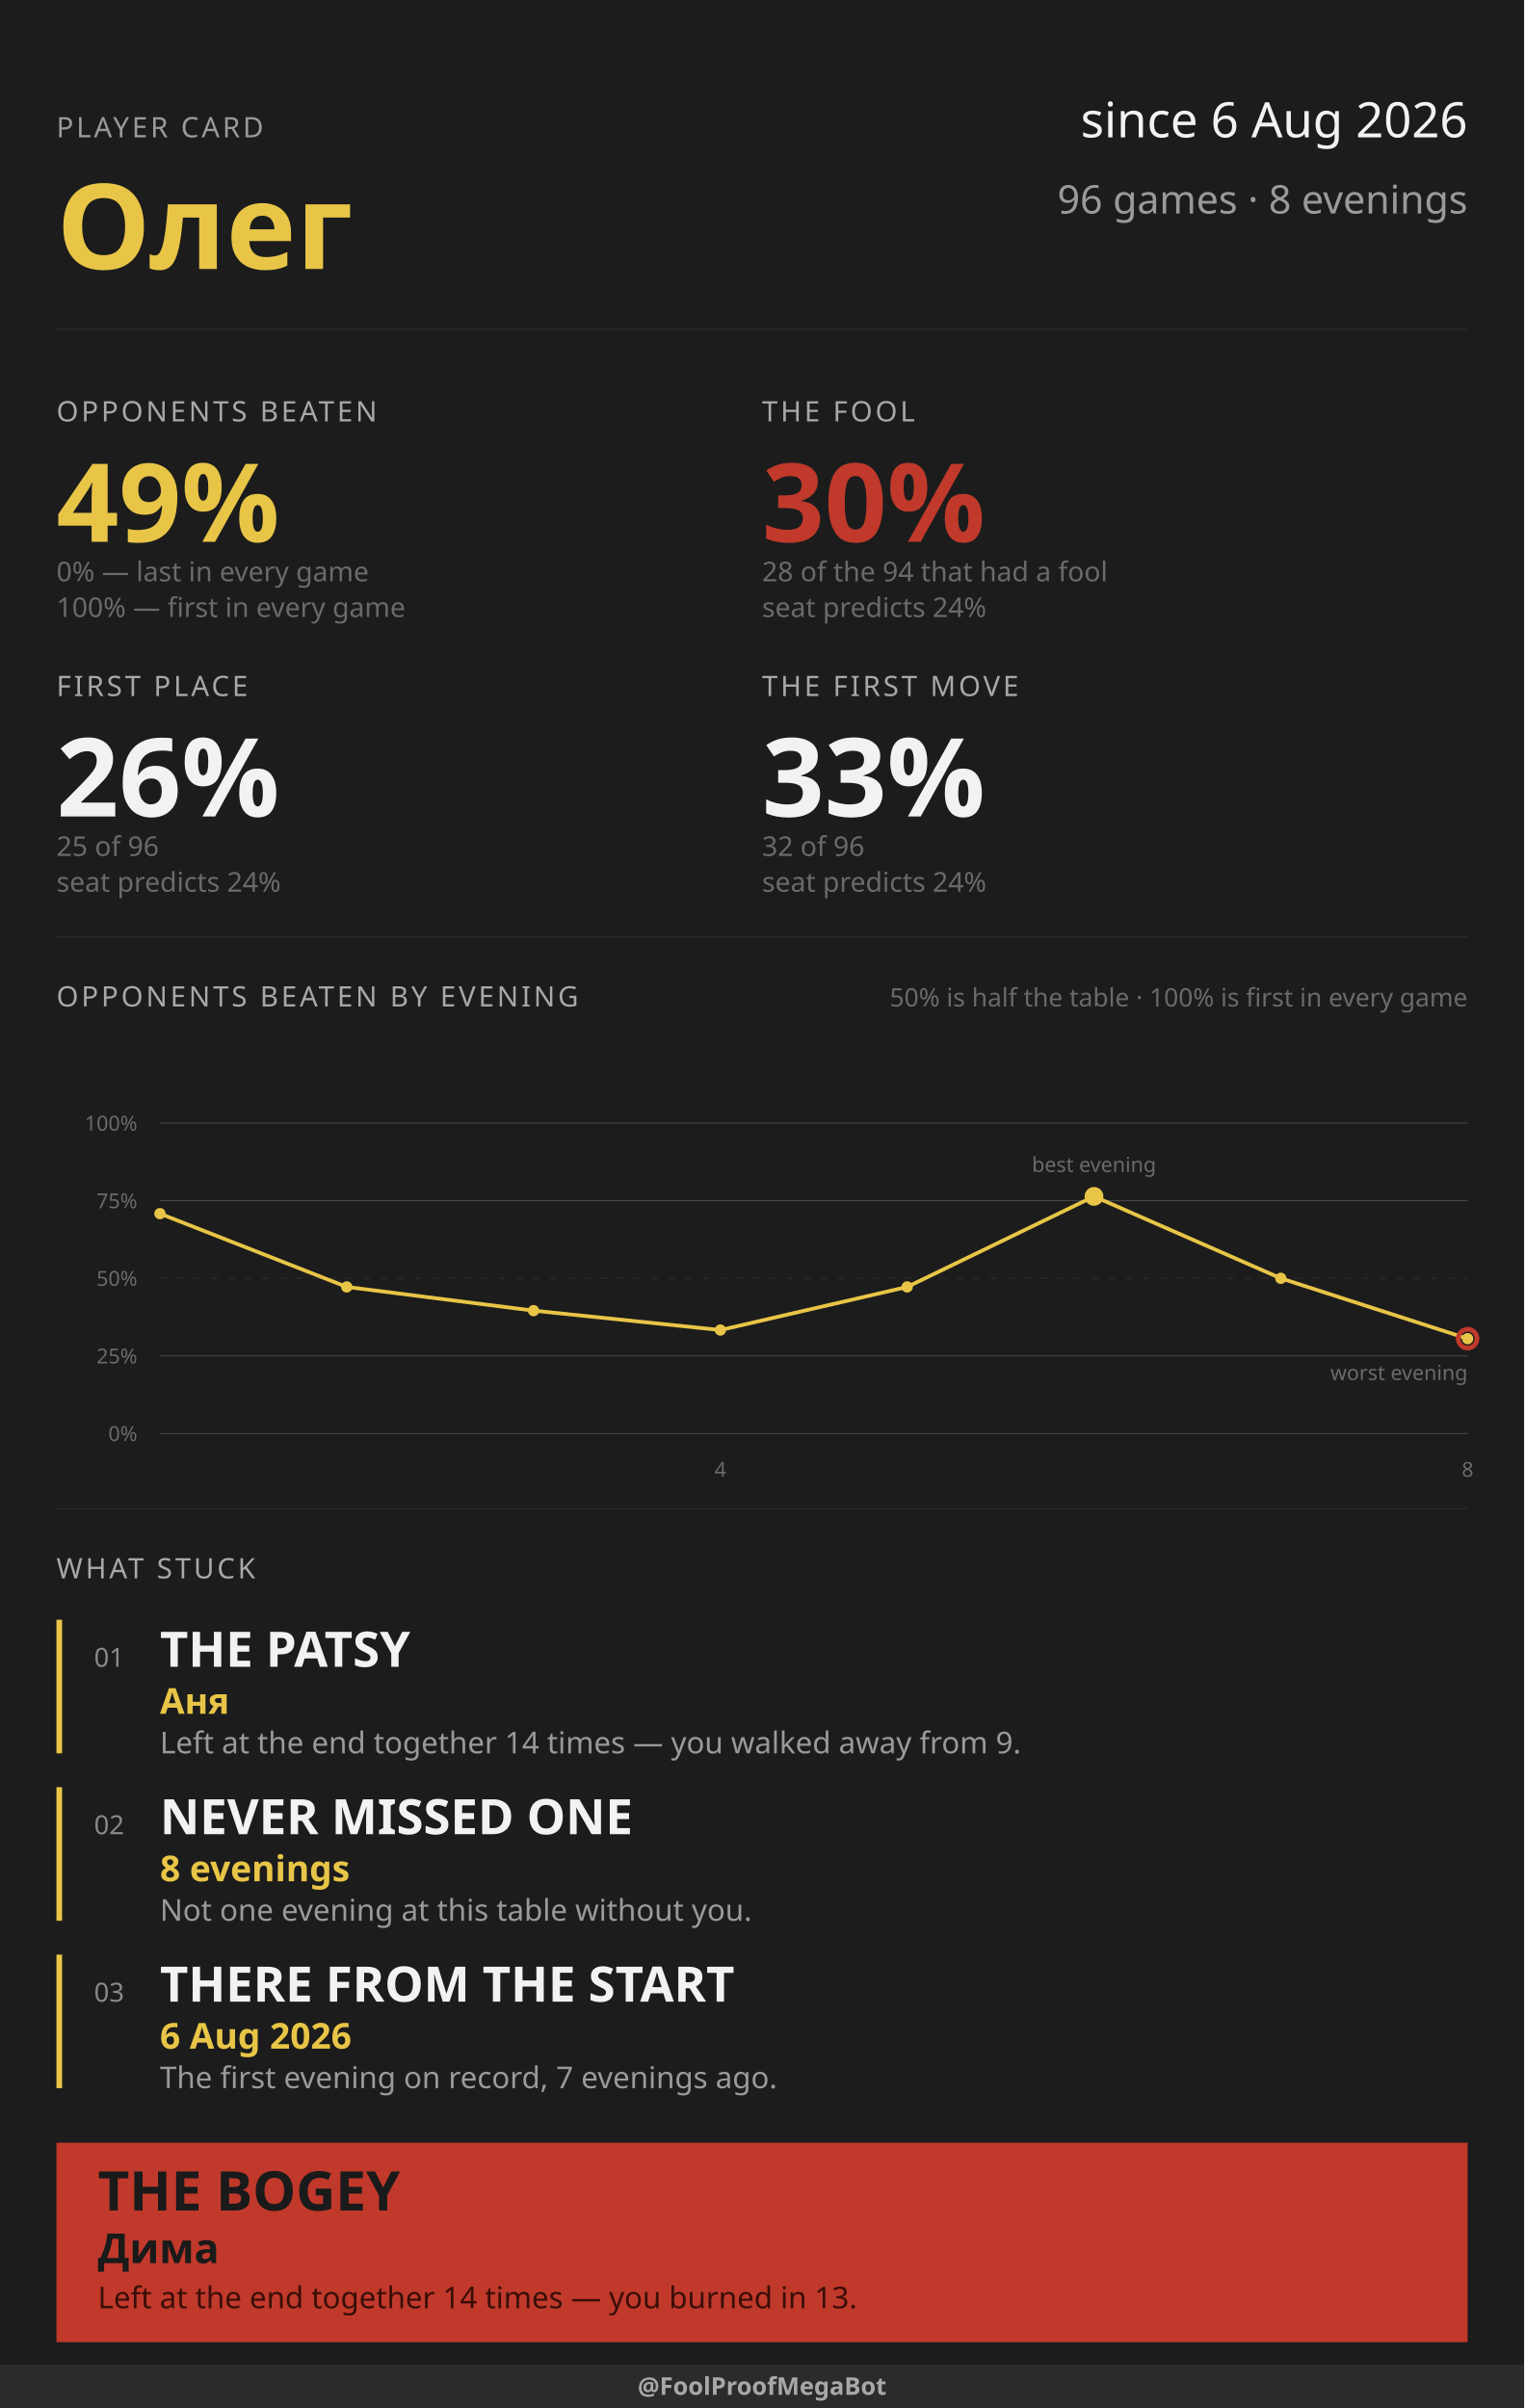
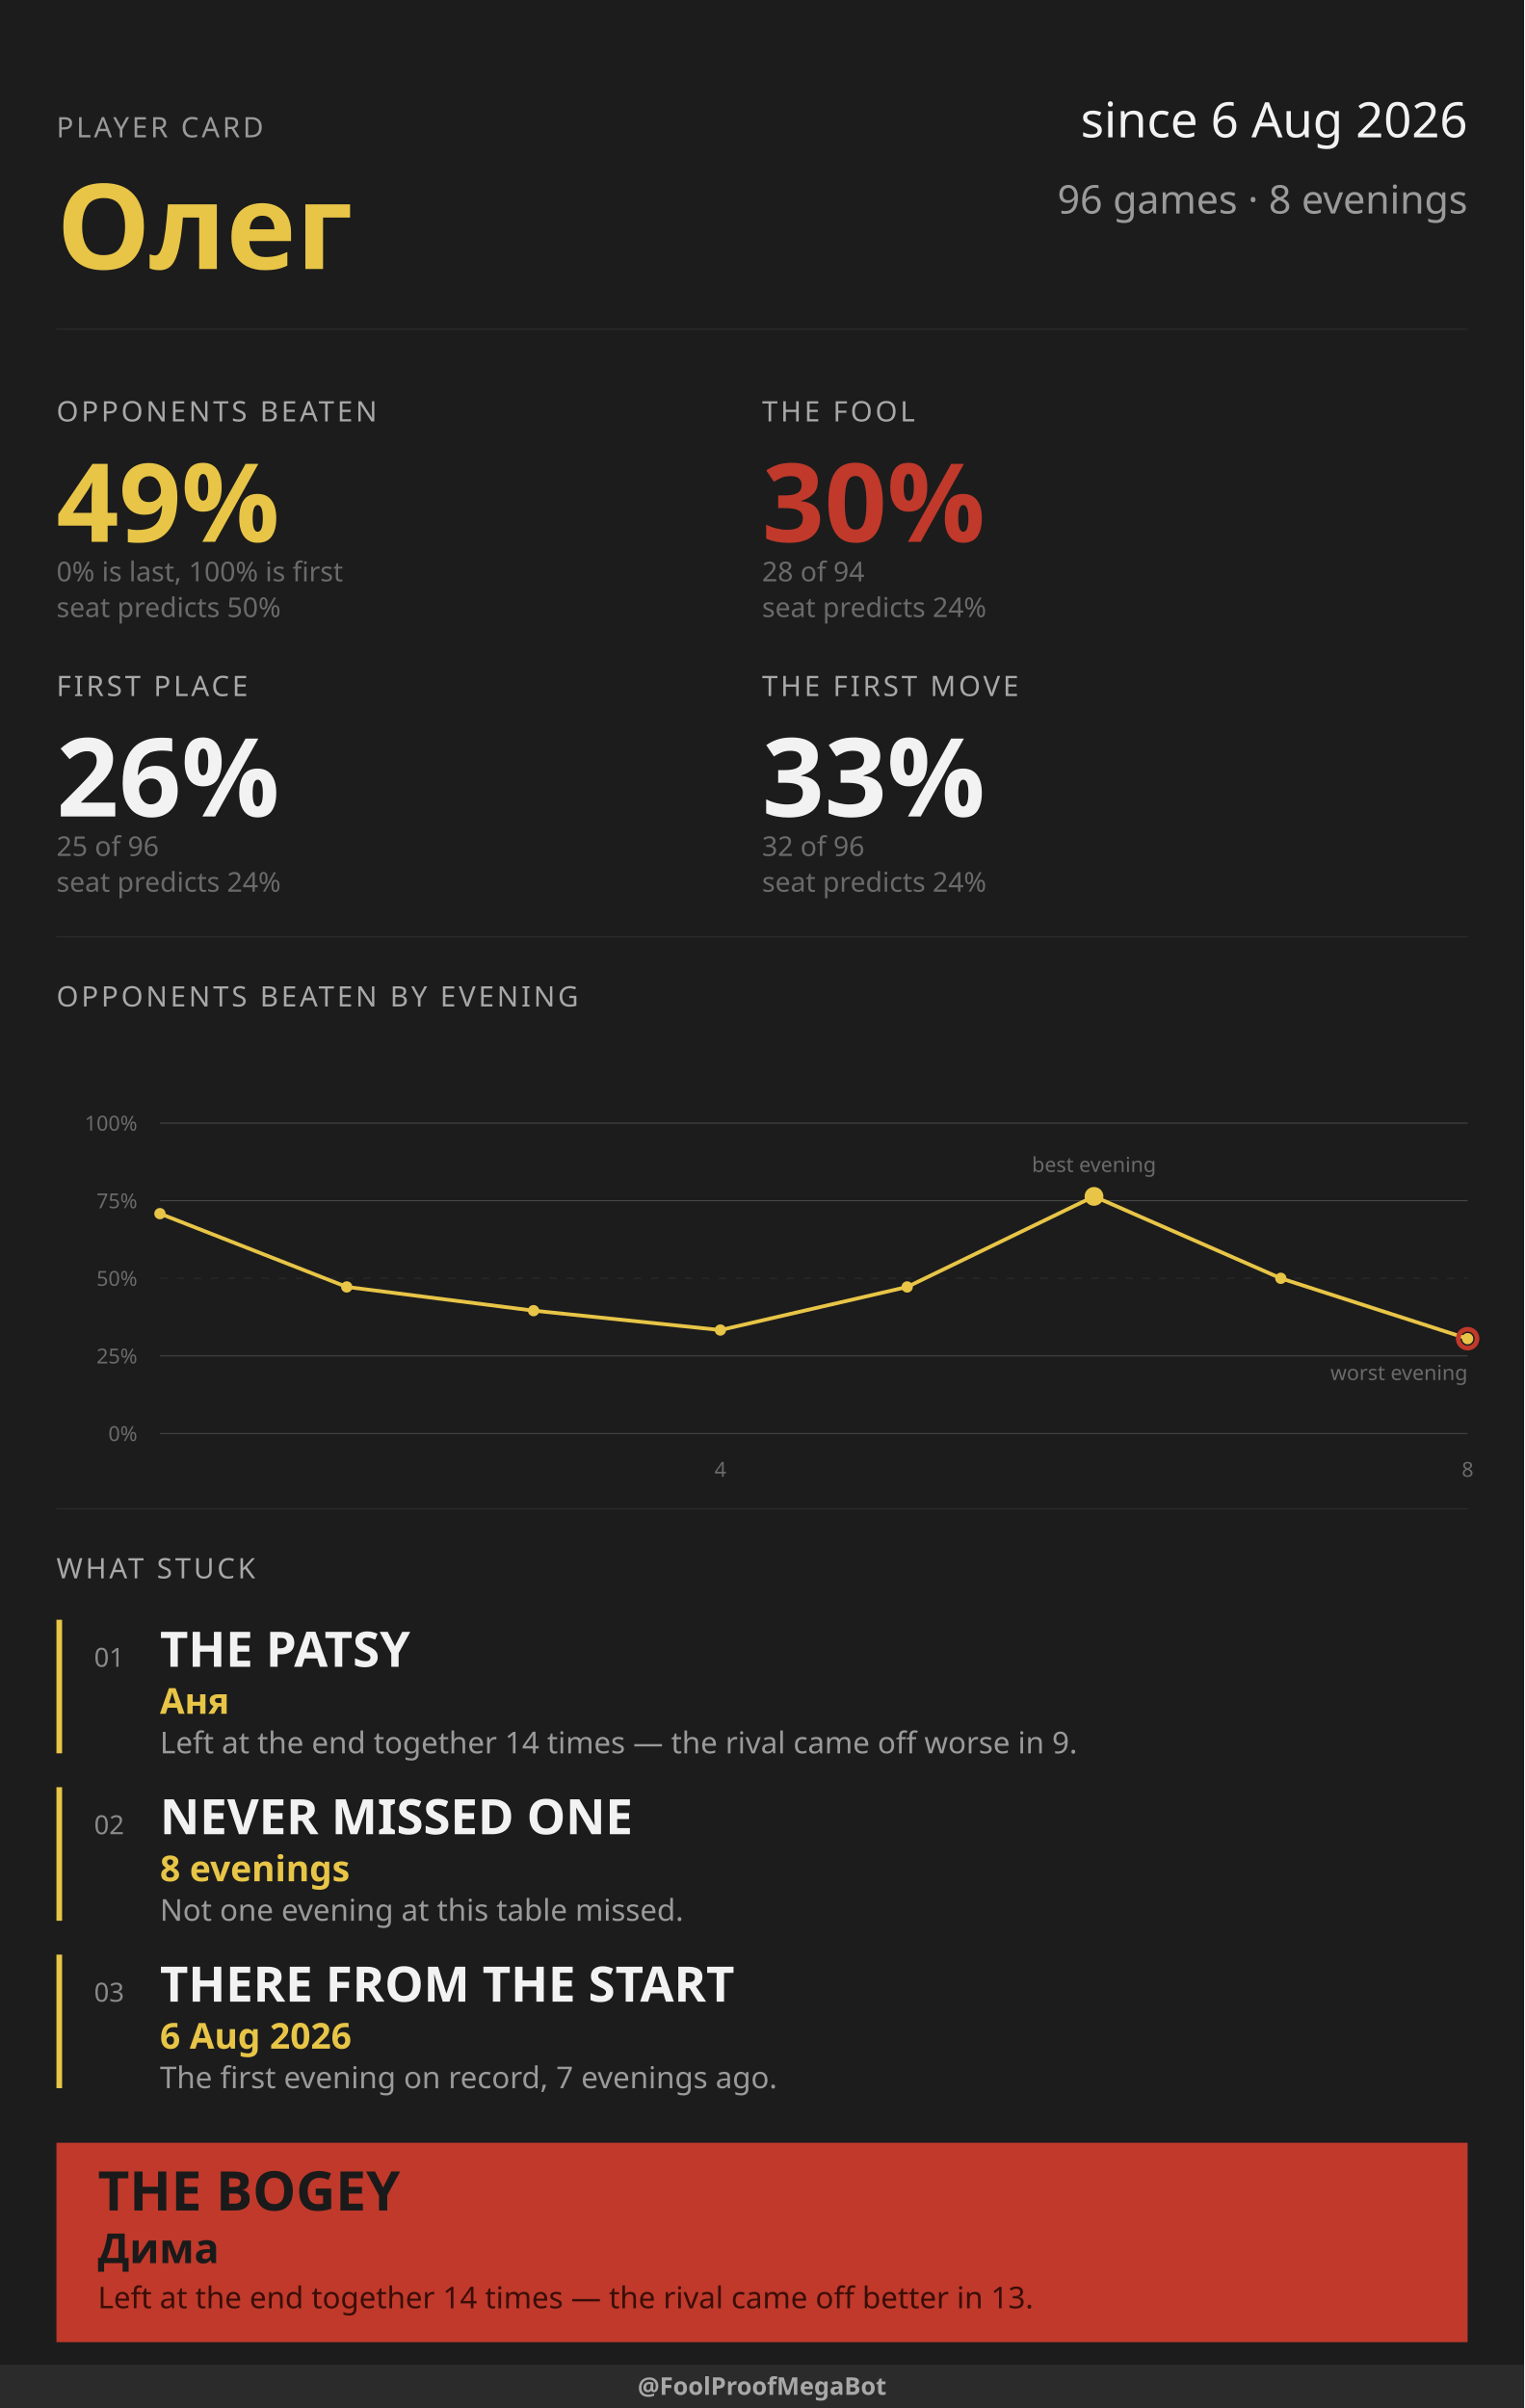
<svg xmlns="http://www.w3.org/2000/svg" width="1620" height="2560" viewBox="0 0 1620 2560">
  <rect x="0" y="0" width="1620" height="2560" fill="#1c1c1c" />
  <text x="60" y="146" fill="#9a9a9a" font-family="Noto Sans" font-size="30" letter-spacing="3">PLAYER CARD</text>
  <text x="60" y="286" fill="#e8c547" font-family="Noto Sans" font-weight="bold" font-size="126">Олег</text>
  <text x="1560" y="146" fill="#f2f2f2" font-family="Noto Sans" font-size="52" text-anchor="end">since 6 Aug 2026</text>
  <text x="1560" y="227" fill="#9a9a9a" font-family="Noto Sans" font-size="42" text-anchor="end">96 games · 8 evenings</text>
  <line x1="60" y1="350" x2="1560" y2="350" stroke="#2e2e2e" stroke-width="1" />
  <text x="60" y="448" fill="#a8a8a8" font-family="Noto Sans" font-size="30" letter-spacing="3">OPPONENTS BEATEN</text>
  <text x="60" y="576" fill="#e8c547" font-family="Noto Sans" font-weight="bold" font-size="116">49%</text>
-   <text x="60" y="618" fill="#6a6a6a" font-family="Noto Sans" font-size="29">0% — last in every game</text>
-   <text x="60" y="656" fill="#6a6a6a" font-family="Noto Sans" font-size="29">100% — first in every game</text>
+   <text x="60" y="618" fill="#6a6a6a" font-family="Noto Sans" font-size="29">0% is last, 100% is first</text>
+   <text x="60" y="656" fill="#6a6a6a" font-family="Noto Sans" font-size="29">seat predicts 50%</text>
  <text x="810" y="448" fill="#a8a8a8" font-family="Noto Sans" font-size="30" letter-spacing="3">THE FOOL</text>
  <text x="810" y="576" fill="#c0392b" font-family="Noto Sans" font-weight="bold" font-size="116">30%</text>
-   <text x="810" y="618" fill="#6a6a6a" font-family="Noto Sans" font-size="29">28 of the 94 that had a fool</text>
+   <text x="810" y="618" fill="#6a6a6a" font-family="Noto Sans" font-size="29">28 of 94</text>
  <text x="810" y="656" fill="#6a6a6a" font-family="Noto Sans" font-size="29">seat predicts 24%</text>
  <text x="60" y="740" fill="#a8a8a8" font-family="Noto Sans" font-size="30" letter-spacing="3">FIRST PLACE</text>
  <text x="60" y="868" fill="#f2f2f2" font-family="Noto Sans" font-weight="bold" font-size="116">26%</text>
  <text x="60" y="910" fill="#6a6a6a" font-family="Noto Sans" font-size="29">25 of 96</text>
  <text x="60" y="948" fill="#6a6a6a" font-family="Noto Sans" font-size="29">seat predicts 24%</text>
  <text x="810" y="740" fill="#a8a8a8" font-family="Noto Sans" font-size="30" letter-spacing="3">THE FIRST MOVE</text>
  <text x="810" y="868" fill="#f2f2f2" font-family="Noto Sans" font-weight="bold" font-size="116">33%</text>
  <text x="810" y="910" fill="#6a6a6a" font-family="Noto Sans" font-size="29">32 of 96</text>
  <text x="810" y="948" fill="#6a6a6a" font-family="Noto Sans" font-size="29">seat predicts 24%</text>
  <line x1="60" y1="996" x2="1560" y2="996" stroke="#2e2e2e" stroke-width="1" />
  <text x="60" y="1070" fill="#a8a8a8" font-family="Noto Sans" font-size="30" letter-spacing="3">OPPONENTS BEATEN BY EVENING</text>
-   <text x="1560" y="1070" fill="#6a6a6a" font-family="Noto Sans" font-size="27" text-anchor="end">50% is half the table · 100% is first in every game</text>
  <line x1="170" y1="1524" x2="1560" y2="1524" stroke="#4a4a4a" stroke-width="1" />
  <text x="146" y="1532" fill="#6a6a6a" font-family="Noto Sans" font-size="22" text-anchor="end">0%</text>
  <line x1="170" y1="1441.5" x2="1560" y2="1441.5" stroke="#4a4a4a" stroke-width="1" />
  <text x="146" y="1449.5" fill="#6a6a6a" font-family="Noto Sans" font-size="22" text-anchor="end">25%</text>
  <line x1="170" y1="1359" x2="1560" y2="1359" stroke="#2e2e2e" stroke-width="1" stroke-dasharray="8 10" />
  <text x="146" y="1367" fill="#6a6a6a" font-family="Noto Sans" font-size="22" text-anchor="end">50%</text>
  <line x1="170" y1="1276.5" x2="1560" y2="1276.5" stroke="#4a4a4a" stroke-width="1" />
  <text x="146" y="1284.5" fill="#6a6a6a" font-family="Noto Sans" font-size="22" text-anchor="end">75%</text>
  <line x1="170" y1="1194" x2="1560" y2="1194" stroke="#4a4a4a" stroke-width="1" />
  <text x="146" y="1202" fill="#6a6a6a" font-family="Noto Sans" font-size="22" text-anchor="end">100%</text>
  <path d="M170 1290.25 L368.57 1368.17 L567.14 1393.38 L765.71 1414 L964.29 1368.17 L1162.86 1271.92 L1361.43 1359 L1560 1423.17" fill="none" stroke="#e8c547" stroke-width="4" />
  <circle cx="170" cy="1290.25" r="6" fill="#e8c547" />
  <circle cx="368.57" cy="1368.17" r="6" fill="#e8c547" />
  <circle cx="567.14" cy="1393.38" r="6" fill="#e8c547" />
  <circle cx="765.71" cy="1414" r="6" fill="#e8c547" />
  <circle cx="964.29" cy="1368.17" r="6" fill="#e8c547" />
  <circle cx="1162.86" cy="1271.92" r="6" fill="#e8c547" />
  <circle cx="1361.43" cy="1359" r="6" fill="#e8c547" />
  <circle cx="1560" cy="1423.17" r="6" fill="#e8c547" />
  <circle cx="1162.86" cy="1271.92" r="10" fill="#e8c547" />
  <text x="1162.86" y="1245.92" fill="#6a6a6a" font-family="Noto Sans" font-size="22" text-anchor="middle">best evening</text>
  <circle cx="1560" cy="1423.17" r="10" fill="none" stroke="#c0392b" stroke-width="5" />
  <text x="1560" y="1467.17" fill="#6a6a6a" font-family="Noto Sans" font-size="22" text-anchor="end">worst evening</text>
  <text x="765.71" y="1570" fill="#6a6a6a" font-family="Noto Sans" font-size="22" text-anchor="middle">4</text>
  <text x="1560" y="1570" fill="#6a6a6a" font-family="Noto Sans" font-size="22" text-anchor="middle">8</text>
  <line x1="60" y1="1604" x2="1560" y2="1604" stroke="#2e2e2e" stroke-width="1" />
  <text x="60" y="1678" fill="#a8a8a8" font-family="Noto Sans" font-size="30" letter-spacing="3">WHAT STUCK</text>
  <rect x="60" y="1722" width="6" height="142" fill="#e8c547" />
  <text x="100" y="1772" fill="#8a8a8a" font-family="Noto Sans" font-size="28">01</text>
  <text x="170" y="1772" fill="#f2f2f2" font-family="Noto Sans" font-weight="bold" font-size="52">THE PATSY</text>
  <text x="170" y="1822" fill="#e8c547" font-family="Noto Sans" font-weight="bold" font-size="38">Аня</text>
-   <text x="170" y="1864" fill="#9a9a9a" font-family="Noto Sans" font-size="32">Left at the end together 14 times — you walked away from 9.</text>
+   <text x="170" y="1864" fill="#9a9a9a" font-family="Noto Sans" font-size="32">Left at the end together 14 times — the rival came off worse in 9.</text>
  <rect x="60" y="1900" width="6" height="142" fill="#e8c547" />
  <text x="100" y="1950" fill="#8a8a8a" font-family="Noto Sans" font-size="28">02</text>
  <text x="170" y="1950" fill="#f2f2f2" font-family="Noto Sans" font-weight="bold" font-size="52">NEVER MISSED ONE</text>
  <text x="170" y="2000" fill="#e8c547" font-family="Noto Sans" font-weight="bold" font-size="38">8 evenings</text>
-   <text x="170" y="2042" fill="#9a9a9a" font-family="Noto Sans" font-size="32">Not one evening at this table without you.</text>
+   <text x="170" y="2042" fill="#9a9a9a" font-family="Noto Sans" font-size="32">Not one evening at this table missed.</text>
  <rect x="60" y="2078" width="6" height="142" fill="#e8c547" />
  <text x="100" y="2128" fill="#8a8a8a" font-family="Noto Sans" font-size="28">03</text>
  <text x="170" y="2128" fill="#f2f2f2" font-family="Noto Sans" font-weight="bold" font-size="52">THERE FROM THE START</text>
  <text x="170" y="2178" fill="#e8c547" font-family="Noto Sans" font-weight="bold" font-size="38">6 Aug 2026</text>
  <text x="170" y="2220" fill="#9a9a9a" font-family="Noto Sans" font-size="32">The first evening on record, 7 evenings ago.</text>
  <rect x="60" y="2278" width="1500" height="212" fill="#c0392b" />
  <text x="104" y="2350" fill="#1a1a1a" font-family="Noto Sans" font-weight="bold" font-size="58">THE BOGEY</text>
  <text x="104" y="2406" fill="#1a1a1a" font-family="Noto Sans" font-weight="bold" font-size="44">Дима</text>
-   <text x="104" y="2454" fill="#3a0e07" font-family="Noto Sans" font-size="32">Left at the end together 14 times — you burned in 13.</text>
+   <text x="104" y="2454" fill="#3a0e07" font-family="Noto Sans" font-size="32">Left at the end together 14 times — the rival came off better in 13.</text>
  <rect x="0" y="2514" width="1620" height="46" fill="#2b2b2b" />
  <text x="810" y="2546" fill="#a8a8a8" font-family="Noto Sans" font-weight="bold" font-size="26" text-anchor="middle">@FoolProofMegaBot</text>
</svg>
